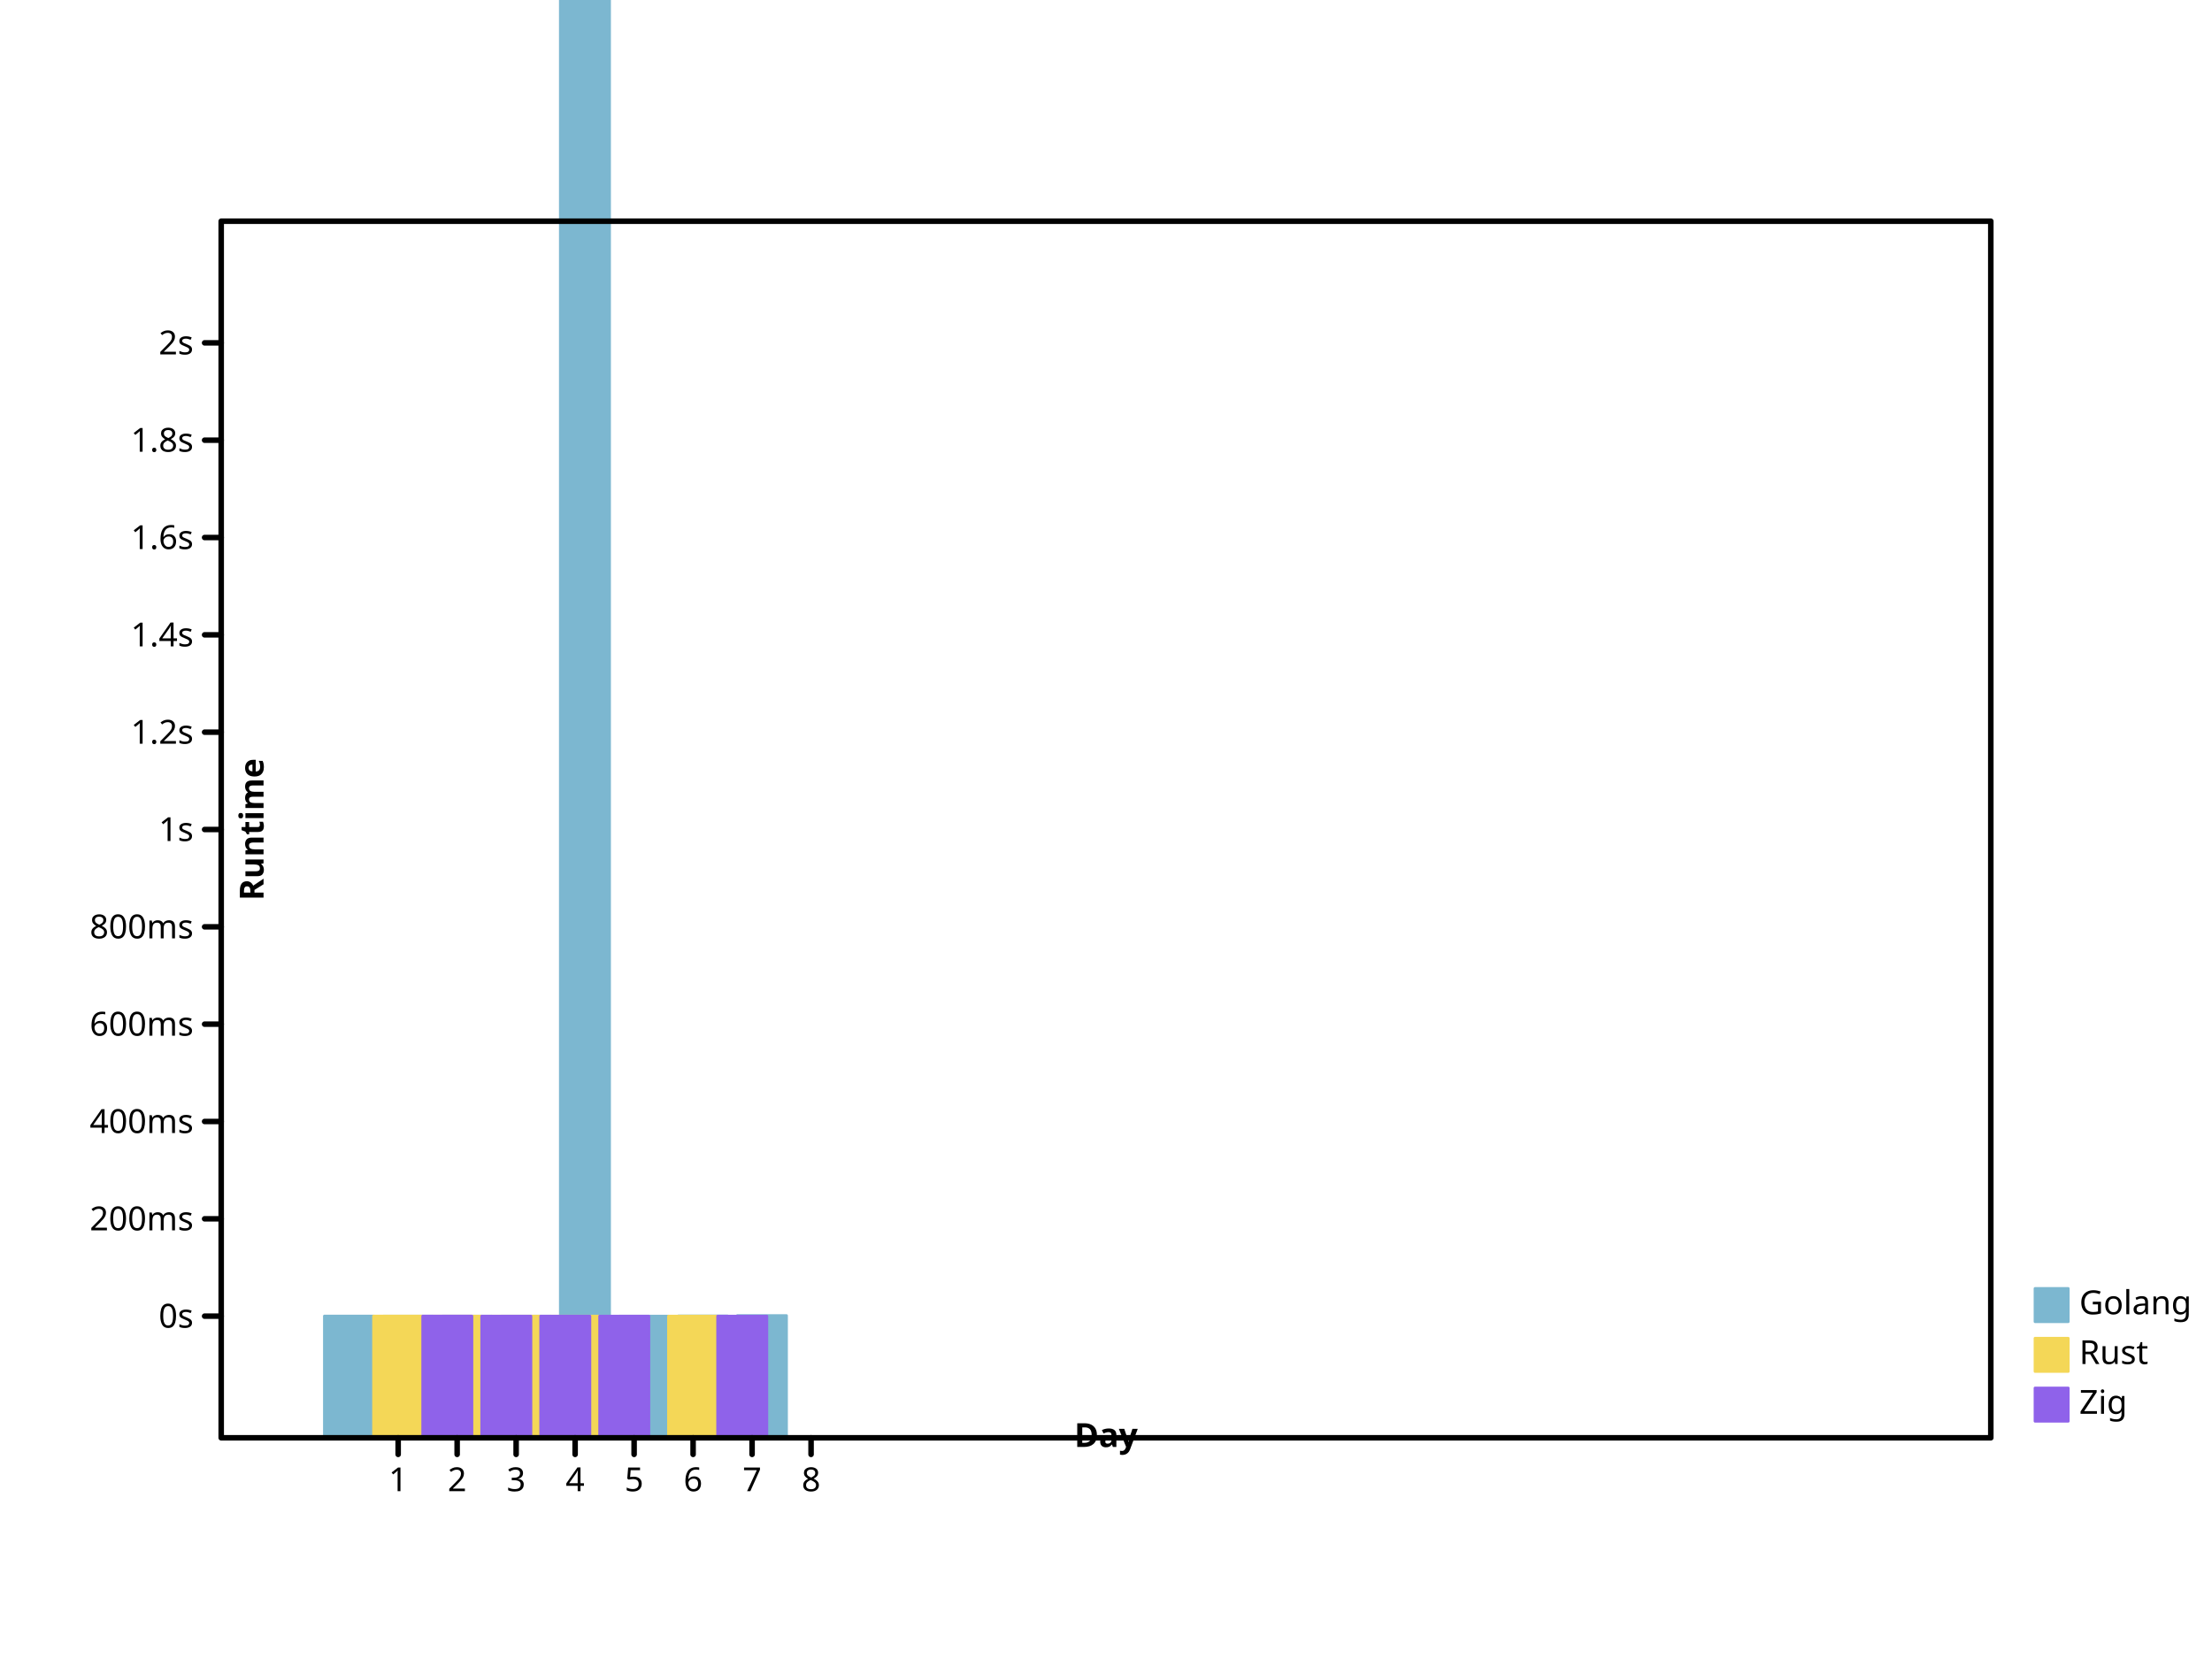
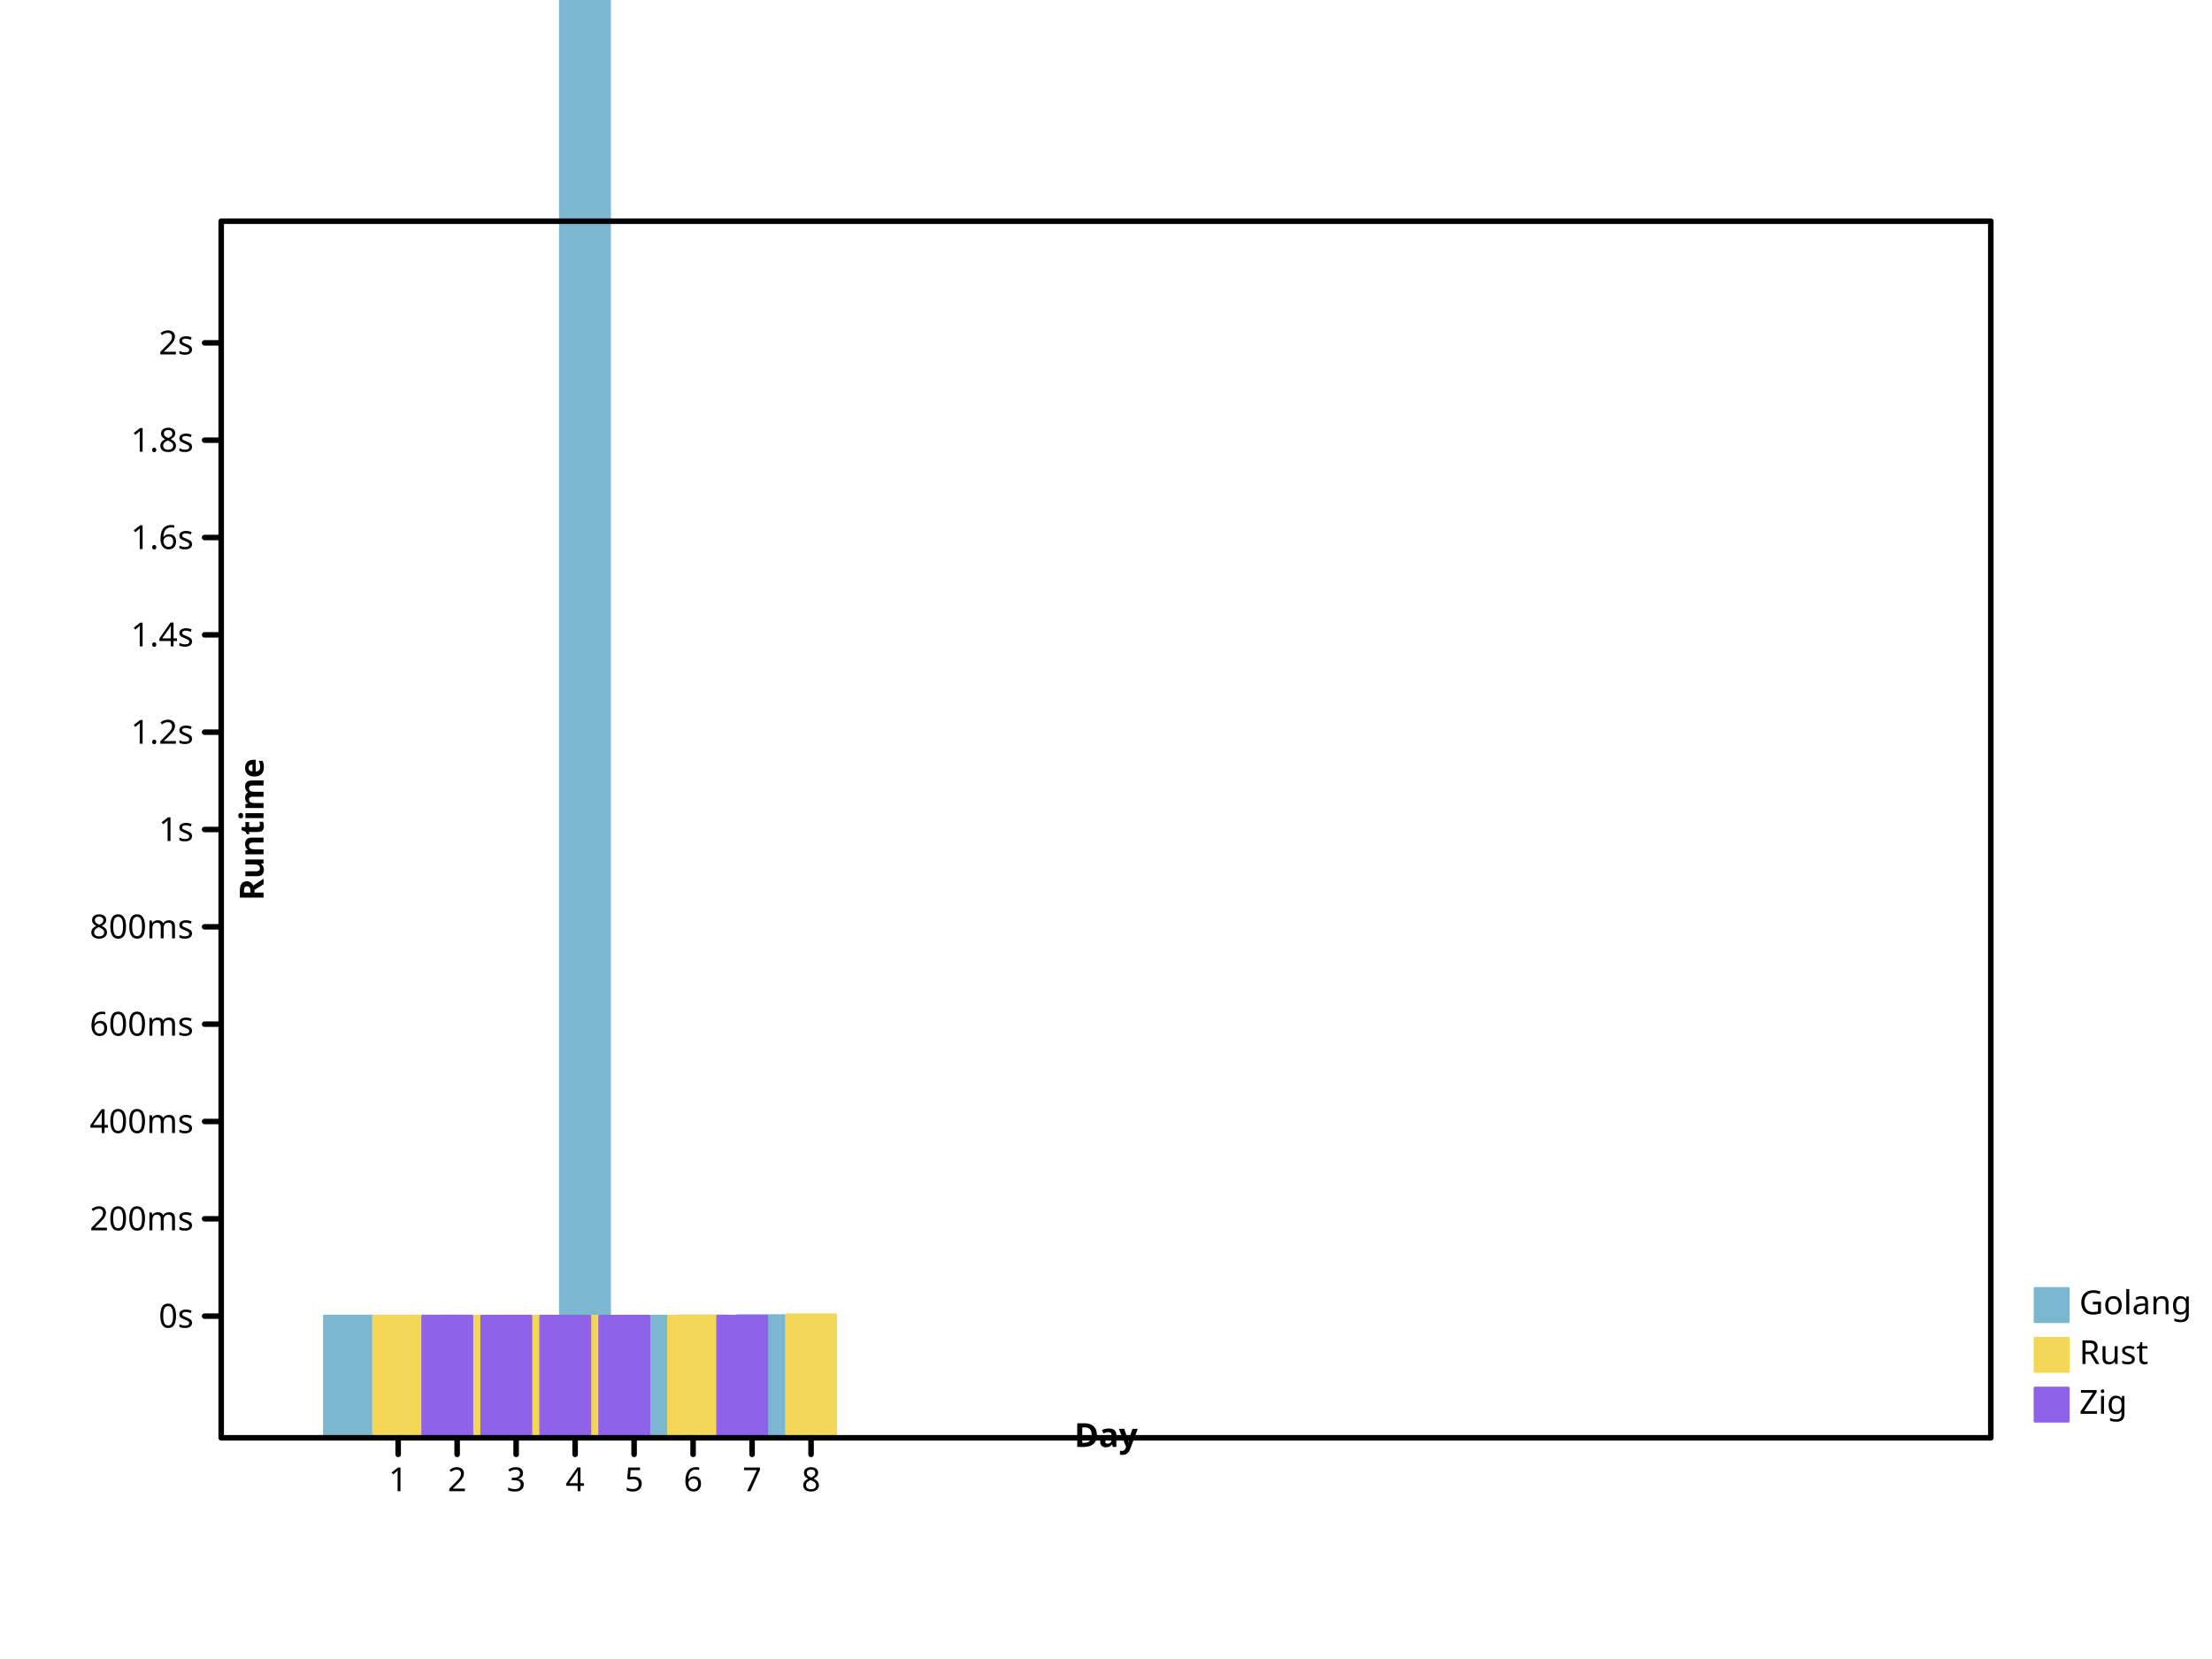
- <svg xmlns="http://www.w3.org/2000/svg" width="800" height="600" viewbox="0 0 800 600" preserveAspectRatio="xMidYMid meet">
+ <svg xmlns="http://www.w3.org/2000/svg" viewbox="0 0 800 600" preserveAspectRatio="xMidYMid meet" width="800" height="600">
  <defs>
    <marker markerHeight="2%" id="circle" viewBox="0 0 10 10 " refX="5" refY="5" markerUnits="userSpaceOnUse" markerWidth="2%">
-       <circle fill="none" stroke="black" cx="5" cy="5" r="3" />
+       <circle cx="5" cy="5" r="3" fill="none" stroke="black" />
    </marker>
-     <marker markerWidth="2%" markerHeight="2%" id="filled-circle" viewBox="0 0 10 10 " refX="5" refY="5" markerUnits="userSpaceOnUse">
-       <circle cx="5" cy="5" r="3" fill="black" stroke="none" />
+     <marker markerHeight="2%" id="filled-circle" viewBox="0 0 10 10 " refX="5" refY="5" markerUnits="userSpaceOnUse" markerWidth="2%">
+       <circle fill="black" stroke="none" cx="5" cy="5" r="3" />
    </marker>
    <marker id="square" viewBox="0 0 10 10 " refX="5" refY="5" markerUnits="userSpaceOnUse" markerWidth="2%" markerHeight="2%">
-       <rect height="6" fill="none" stroke="black" x="2" y="2" width="6" />
+       <rect stroke="black" x="2" y="2" width="6" height="6" fill="none" />
    </marker>
-     <marker markerHeight="2%" id="filled-square" viewBox="0 0 10 10 " refX="5" refY="5" markerUnits="userSpaceOnUse" markerWidth="2%">
-       <rect width="6" height="6" fill="black" stroke="none" x="2" y="2" />
+     <marker id="filled-square" viewBox="0 0 10 10 " refX="5" refY="5" markerUnits="userSpaceOnUse" markerWidth="2%" markerHeight="2%">
+       <rect height="6" fill="black" stroke="none" x="2" y="2" width="6" />
    </marker>
  </defs>
-   <g stroke-linejoin="round" transform="translate(80 520 )scale(1 -1 )" fill="hsl(198, 47%, 65%)" stroke="hsl(198, 47%, 65%)" stroke-width="1px" stroke-linecap="round">
-     <rect height="4.403267e+01" vector-effect="non-scaling-stroke" x="3.733333e+01" y="0" width="1.777778e+01" />
-     <rect y="0" width="1.777778e+01" height="4.400104e+01" vector-effect="non-scaling-stroke" x="5.866667e+01" />
-     <rect x="80" y="0" width="1.777778e+01" height="4.400471e+01" vector-effect="non-scaling-stroke" />
-     <rect x="1.013333e+02" y="0" width="1.777778e+01" height="4.400597e+01" vector-effect="non-scaling-stroke" />
-     <rect height="7.832963e+02" vector-effect="non-scaling-stroke" x="1.226667e+02" y="0" width="1.777778e+01" />
-     <rect y="0" width="1.777778e+01" height="4.400002e+01" vector-effect="non-scaling-stroke" x="1.440000e+02" />
+   <g stroke-width="1px" stroke-linecap="round" stroke-linejoin="round" transform="translate(80 520 )scale(1 -1 )" fill="hsl(198, 47%, 65%)" stroke="hsl(198, 47%, 65%)">
+     <rect width="1.777778e+01" height="4.403267e+01" vector-effect="non-scaling-stroke" x="3.733333e+01" y="0" />
+     <rect vector-effect="non-scaling-stroke" x="5.866667e+01" y="0" width="1.777778e+01" height="4.400104e+01" />
+     <rect width="1.777778e+01" height="4.400471e+01" vector-effect="non-scaling-stroke" x="80" y="0" />
+     <rect y="0" width="1.777778e+01" height="4.400597e+01" vector-effect="non-scaling-stroke" x="1.013333e+02" />
+     <rect y="0" width="1.777778e+01" height="7.832963e+02" vector-effect="non-scaling-stroke" x="1.226667e+02" />
+     <rect height="4.400002e+01" vector-effect="non-scaling-stroke" x="1.440000e+02" y="0" width="1.777778e+01" />
    <rect vector-effect="non-scaling-stroke" x="1.653333e+02" y="0" width="1.777778e+01" height="4.406514e+01" />
-     <rect vector-effect="non-scaling-stroke" x="1.866667e+02" y="0" width="1.777778e+01" height="4.419569e+01" />
+     <rect y="0" width="1.777778e+01" height="4.418861e+01" vector-effect="non-scaling-stroke" x="1.866667e+02" />
  </g>
-   <g stroke-linejoin="round" transform="translate(80 520 )scale(1 -1 )" fill="hsl(49, 88%, 65%)" stroke="hsl(49, 88%, 65%)" stroke-width="1px" stroke-linecap="round">
-     <rect height="4.401633e+01" vector-effect="non-scaling-stroke" x="5.511111e+01" y="0" width="1.777778e+01" />
-     <rect x="7.644444e+01" y="0" width="1.777778e+01" height="4.400042e+01" vector-effect="non-scaling-stroke" />
-     <rect x="9.777778e+01" y="0" width="1.777778e+01" height="4.400305e+01" vector-effect="non-scaling-stroke" />
-     <rect height="4.400333e+01" vector-effect="non-scaling-stroke" x="1.191111e+02" y="0" width="1.777778e+01" />
-     <rect vector-effect="non-scaling-stroke" x="1.617778e+02" y="0" width="1.777778e+01" height="4.400002e+01" />
+   <g stroke-linecap="round" stroke-linejoin="round" transform="translate(80 520 )scale(1 -1 )" fill="hsl(49, 88%, 65%)" stroke="hsl(49, 88%, 65%)" stroke-width="1px">
+     <rect y="0" width="1.777778e+01" height="4.401633e+01" vector-effect="non-scaling-stroke" x="5.511111e+01" />
+     <rect width="1.777778e+01" height="4.400042e+01" vector-effect="non-scaling-stroke" x="7.644444e+01" y="0" />
+     <rect height="4.400305e+01" vector-effect="non-scaling-stroke" x="9.777778e+01" y="0" width="1.777778e+01" />
+     <rect width="1.777778e+01" height="4.400333e+01" vector-effect="non-scaling-stroke" x="1.191111e+02" y="0" />
+     <rect width="1.777778e+01" height="4.400002e+01" vector-effect="non-scaling-stroke" x="1.617778e+02" y="0" />
+     <rect vector-effect="non-scaling-stroke" x="2.044444e+02" y="0" width="1.777778e+01" height="4.449101e+01" />
  </g>
-   <g transform="translate(80 520 )scale(1 -1 )" fill="hsl(260, 76%, 65%)" stroke="hsl(260, 76%, 65%)" stroke-width="1px" stroke-linecap="round" stroke-linejoin="round">
-     <rect width="1.777778e+01" height="4.401304e+01" vector-effect="non-scaling-stroke" x="7.288889e+01" y="0" />
+   <g stroke-linejoin="round" transform="translate(80 520 )scale(1 -1 )" fill="hsl(260, 76%, 65%)" stroke="hsl(260, 76%, 65%)" stroke-width="1px" stroke-linecap="round">
+     <rect vector-effect="non-scaling-stroke" x="7.288889e+01" y="0" width="1.777778e+01" height="4.401304e+01" />
    <rect x="9.422222e+01" y="0" width="1.777778e+01" height="4.400046e+01" vector-effect="non-scaling-stroke" />
-     <rect y="0" width="1.777778e+01" height="4.400245e+01" vector-effect="non-scaling-stroke" x="1.155556e+02" />
-     <rect width="1.777778e+01" height="4.400930e+01" vector-effect="non-scaling-stroke" x="1.368889e+02" y="0" />
-     <rect x="1.795556e+02" y="0" width="1.777778e+01" height="4.400002e+01" vector-effect="non-scaling-stroke" />
+     <rect height="4.400245e+01" vector-effect="non-scaling-stroke" x="1.155556e+02" y="0" width="1.777778e+01" />
+     <rect y="0" width="1.777778e+01" height="4.400930e+01" vector-effect="non-scaling-stroke" x="1.368889e+02" />
+     <rect vector-effect="non-scaling-stroke" x="1.795556e+02" y="0" width="1.777778e+01" height="4.400002e+01" />
  </g>
-   <g font-style="normal" stroke-linecap="round" font-weight="normal" text-anchor="start" dominant-baseline="hanging" stroke-width="1px" stroke-linejoin="round" stroke="hsl(198, 47%, 65%)" font-family="sans-serif" fill="hsl(198, 47%, 65%)" font-size="12px">
-     <rect width="12" height="12" vector-effect="non-scaling-stroke" x="736" y="466" />
+   <g font-style="normal" font-weight="normal" stroke="hsl(198, 47%, 65%)" stroke-width="1px" stroke-linecap="round" font-family="sans-serif" dominant-baseline="hanging" font-size="12px" text-anchor="start" fill="hsl(198, 47%, 65%)" stroke-linejoin="round">
+     <rect vector-effect="non-scaling-stroke" x="736" y="466" width="12" height="12" />
    <g stroke="black" fill="black">
      <text stroke="none" vector-effect="non-scaling-stroke" x="752" y="466" dominant-baseline="hanging">Golang</text>
    </g>
-     <g fill="hsl(49, 88%, 65%)" text-anchor="start" stroke="hsl(49, 88%, 65%)" stroke-width="1px" font-size="12px" stroke-linecap="round" font-family="sans-serif" font-weight="normal" dominant-baseline="hanging" stroke-linejoin="round" font-style="normal">
-       <rect height="12" vector-effect="non-scaling-stroke" x="736" y="484" width="12" />
+     <g text-anchor="start" font-family="sans-serif" dominant-baseline="hanging" stroke="hsl(49, 88%, 65%)" font-size="12px" font-style="normal" font-weight="normal" stroke-linecap="round" fill="hsl(49, 88%, 65%)" stroke-width="1px" stroke-linejoin="round">
+       <rect width="12" height="12" vector-effect="non-scaling-stroke" x="736" y="484" />
      <g fill="black" stroke="black">
-         <text vector-effect="non-scaling-stroke" x="752" y="484" dominant-baseline="hanging" stroke="none">Rust</text>
+         <text y="484" dominant-baseline="hanging" stroke="none" vector-effect="non-scaling-stroke" x="752">Rust</text>
      </g>
-       <g font-style="normal" fill="hsl(260, 76%, 65%)" stroke-width="1px" font-family="sans-serif" dominant-baseline="hanging" stroke="hsl(260, 76%, 65%)" font-size="12px" font-weight="normal" text-anchor="start" stroke-linecap="round" stroke-linejoin="round">
-         <rect height="12" vector-effect="non-scaling-stroke" x="736" y="502" width="12" />
-         <g fill="black" stroke="black">
-           <text dominant-baseline="hanging" stroke="none" vector-effect="non-scaling-stroke" x="752" y="502">Zig</text>
-           <g font-size="12px" fill="none" stroke-linecap="round" dominant-baseline="hanging" font-style="normal" font-weight="normal" text-anchor="start" stroke-width="2px" font-family="sans-serif" stroke-linejoin="round">
-             <rect x="80" y="80" width="640" height="440" vector-effect="non-scaling-stroke" />
+       <g font-family="sans-serif" font-size="12px" font-weight="normal" text-anchor="start" stroke="hsl(260, 76%, 65%)" stroke-linecap="round" dominant-baseline="hanging" stroke-linejoin="round" font-style="normal" fill="hsl(260, 76%, 65%)" stroke-width="1px">
+         <rect y="502" width="12" height="12" vector-effect="non-scaling-stroke" x="736" />
+         <g stroke="black" fill="black">
+           <text stroke="none" vector-effect="non-scaling-stroke" x="752" y="502" dominant-baseline="hanging">Zig</text>
+           <g stroke-width="2px" stroke-linecap="round" text-anchor="start" font-family="sans-serif" font-style="normal" fill="none" stroke-linejoin="round" font-size="12px" font-weight="normal" dominant-baseline="hanging">
+             <rect height="440" vector-effect="non-scaling-stroke" x="80" y="80" width="640" />
          </g>
-           <g fill="none" font-style="normal" stroke="black" stroke-linecap="round" dominant-baseline="hanging" transform="translate(80 520 )scale(1 -1 )" stroke-linejoin="round" font-size="12px" font-family="sans-serif" font-weight="normal" text-anchor="start" stroke-width="2px">
+           <g stroke="black" transform="translate(80 520 )scale(1 -1 )" font-family="sans-serif" dominant-baseline="hanging" stroke-linejoin="round" font-size="12px" text-anchor="start" fill="none" font-style="normal" font-weight="normal" stroke-width="2px" stroke-linecap="round">
            <path vector-effect="non-scaling-stroke" d="M64,0 L64,-6 M8.533333e+01,0 L8.533333e+01,-6 M1.066667e+02,0 L1.066667e+02,-6 M128,0 L128,-6 M1.493333e+02,0 L1.493333e+02,-6 M1.706667e+02,0 L1.706667e+02,-6 M192,0 L192,-6 M2.133333e+02,0 L2.133333e+02,-6 " />
          </g>
-           <g font-weight="normal" font-family="sans-serif" fill="black" stroke-linecap="round" font-size="12px" font-style="normal" stroke-width="2px" text-anchor="middle" dominant-baseline="hanging" transform="translate(80 520 )scale(1 1 )" stroke="black" stroke-linejoin="round">
-             <text stroke="none" vector-effect="non-scaling-stroke" x="64" y="10" dominant-baseline="hanging">1</text>
+           <g stroke="black" font-family="sans-serif" dominant-baseline="hanging" transform="translate(80 520 )scale(1 1 )" font-size="12px" font-style="normal" font-weight="normal" text-anchor="middle" stroke-linecap="round" stroke-width="2px" stroke-linejoin="round" fill="black">
+             <text y="10" dominant-baseline="hanging" stroke="none" vector-effect="non-scaling-stroke" x="64">1</text>
            <text y="10" dominant-baseline="hanging" stroke="none" vector-effect="non-scaling-stroke" x="8.533333e+01">2</text>
-             <text vector-effect="non-scaling-stroke" x="1.066667e+02" y="10" dominant-baseline="hanging" stroke="none">3</text>
-             <text stroke="none" vector-effect="non-scaling-stroke" x="128" y="10" dominant-baseline="hanging">4</text>
-             <text dominant-baseline="hanging" stroke="none" vector-effect="non-scaling-stroke" x="1.493333e+02" y="10">5</text>
-             <text x="1.706667e+02" y="10" dominant-baseline="hanging" stroke="none" vector-effect="non-scaling-stroke">6</text>
+             <text y="10" dominant-baseline="hanging" stroke="none" vector-effect="non-scaling-stroke" x="1.066667e+02">3</text>
+             <text x="128" y="10" dominant-baseline="hanging" stroke="none" vector-effect="non-scaling-stroke">4</text>
+             <text stroke="none" vector-effect="non-scaling-stroke" x="1.493333e+02" y="10" dominant-baseline="hanging">5</text>
+             <text y="10" dominant-baseline="hanging" stroke="none" vector-effect="non-scaling-stroke" x="1.706667e+02">6</text>
            <text vector-effect="non-scaling-stroke" x="192" y="10" dominant-baseline="hanging" stroke="none">7</text>
-             <text x="2.133333e+02" y="10" dominant-baseline="hanging" stroke="none" vector-effect="non-scaling-stroke">8</text>
+             <text dominant-baseline="hanging" stroke="none" vector-effect="non-scaling-stroke" x="2.133333e+02" y="10">8</text>
          </g>
-           <g stroke="black" stroke-linecap="round" font-family="sans-serif" font-weight="bold" fill="black" stroke-width="2px" stroke-linejoin="round" transform="translate(80 520 )scale(1 1 )rotate(0 0 0 )" font-size="12px" dominant-baseline="baseline" font-style="normal" text-anchor="middle">
-             <text stroke="none" vector-effect="non-scaling-stroke" x="320" y="-6" dominant-baseline="baseline">Day</text>
+           <g font-size="12px" font-weight="bold" fill="black" stroke="black" stroke-linecap="round" dominant-baseline="baseline" transform="translate(80 520 )scale(1 1 )rotate(0 0 0 )" font-style="normal" text-anchor="middle" stroke-width="2px" stroke-linejoin="round" font-family="sans-serif">
+             <text vector-effect="non-scaling-stroke" x="320" y="-6" dominant-baseline="baseline" stroke="none">Day</text>
          </g>
-           <g stroke-linejoin="round" font-size="12px" font-family="sans-serif" dominant-baseline="baseline" transform="translate(80 520 )scale(1 -1 )" fill="black" stroke-width="2px" font-style="normal" stroke="black" stroke-linecap="round" font-weight="bold" text-anchor="middle">
-             <path vector-effect="non-scaling-stroke" d="M0,44 L-6,44 M0,7.920000e+01 L-6,7.920000e+01 M0,1.144000e+02 L-6,1.144000e+02 M0,1.496000e+02 L-6,1.496000e+02 M0,1.848000e+02 L-6,1.848000e+02 M0,220 L-6,220 M0,2.552000e+02 L-6,2.552000e+02 M0,2.904000e+02 L-6,2.904000e+02 M0,3.256000e+02 L-6,3.256000e+02 M0,3.608000e+02 L-6,3.608000e+02 M0,396 L-6,396 " />
+           <g stroke-linejoin="round" font-size="12px" stroke-linecap="round" font-family="sans-serif" dominant-baseline="baseline" transform="translate(80 520 )scale(1 -1 )" font-weight="bold" text-anchor="middle" fill="black" stroke="black" stroke-width="2px" font-style="normal">
+             <path d="M0,44 L-6,44 M0,7.920000e+01 L-6,7.920000e+01 M0,1.144000e+02 L-6,1.144000e+02 M0,1.496000e+02 L-6,1.496000e+02 M0,1.848000e+02 L-6,1.848000e+02 M0,220 L-6,220 M0,2.552000e+02 L-6,2.552000e+02 M0,2.904000e+02 L-6,2.904000e+02 M0,3.256000e+02 L-6,3.256000e+02 M0,3.608000e+02 L-6,3.608000e+02 M0,396 L-6,396 " vector-effect="non-scaling-stroke" />
          </g>
-           <g font-family="sans-serif" text-anchor="end" stroke-width="2px" font-size="12px" font-style="normal" stroke="black" stroke-linecap="round" font-weight="normal" dominant-baseline="middle" fill="black" stroke-linejoin="round" transform="translate(80 520 )scale(1 1 )">
-             <text vector-effect="non-scaling-stroke" x="-10" y="-44" dominant-baseline="middle" stroke="none">0s</text>
-             <text x="-10" y="-7.920000e+01" dominant-baseline="middle" stroke="none" vector-effect="non-scaling-stroke">200ms</text>
+           <g stroke="black" stroke-width="2px" font-family="sans-serif" dominant-baseline="middle" font-size="12px" font-weight="normal" text-anchor="end" fill="black" stroke-linejoin="round" stroke-linecap="round" transform="translate(80 520 )scale(1 1 )" font-style="normal">
+             <text x="-10" y="-44" dominant-baseline="middle" stroke="none" vector-effect="non-scaling-stroke">0s</text>
+             <text y="-7.920000e+01" dominant-baseline="middle" stroke="none" vector-effect="non-scaling-stroke" x="-10">200ms</text>
            <text stroke="none" vector-effect="non-scaling-stroke" x="-10" y="-1.144000e+02" dominant-baseline="middle">400ms</text>
            <text stroke="none" vector-effect="non-scaling-stroke" x="-10" y="-1.496000e+02" dominant-baseline="middle">600ms</text>
-             <text y="-1.848000e+02" dominant-baseline="middle" stroke="none" vector-effect="non-scaling-stroke" x="-10">800ms</text>
-             <text stroke="none" vector-effect="non-scaling-stroke" x="-10" y="-220" dominant-baseline="middle">1s</text>
-             <text stroke="none" vector-effect="non-scaling-stroke" x="-10" y="-2.552000e+02" dominant-baseline="middle">1.2s</text>
-             <text x="-10" y="-2.904000e+02" dominant-baseline="middle" stroke="none" vector-effect="non-scaling-stroke">1.4s</text>
+             <text stroke="none" vector-effect="non-scaling-stroke" x="-10" y="-1.848000e+02" dominant-baseline="middle">800ms</text>
+             <text y="-220" dominant-baseline="middle" stroke="none" vector-effect="non-scaling-stroke" x="-10">1s</text>
+             <text y="-2.552000e+02" dominant-baseline="middle" stroke="none" vector-effect="non-scaling-stroke" x="-10">1.2s</text>
+             <text stroke="none" vector-effect="non-scaling-stroke" x="-10" y="-2.904000e+02" dominant-baseline="middle">1.4s</text>
            <text stroke="none" vector-effect="non-scaling-stroke" x="-10" y="-3.256000e+02" dominant-baseline="middle">1.6s</text>
-             <text vector-effect="non-scaling-stroke" x="-10" y="-3.608000e+02" dominant-baseline="middle" stroke="none">1.8s</text>
-             <text x="-10" y="-396" dominant-baseline="middle" stroke="none" vector-effect="non-scaling-stroke">2s</text>
+             <text dominant-baseline="middle" stroke="none" vector-effect="non-scaling-stroke" x="-10" y="-3.608000e+02">1.8s</text>
+             <text vector-effect="non-scaling-stroke" x="-10" y="-396" dominant-baseline="middle" stroke="none">2s</text>
          </g>
-           <g stroke-linecap="round" font-family="sans-serif" fill="black" stroke-width="2px" text-anchor="middle" dominant-baseline="hanging" transform="translate(80 520 )scale(1 1 )rotate(-90 0 0 )" stroke="black" font-size="12px" font-style="normal" stroke-linejoin="round" font-weight="bold">
+           <g fill="black" font-size="12px" font-style="normal" dominant-baseline="hanging" font-weight="bold" stroke="black" stroke-width="2px" stroke-linejoin="round" stroke-linecap="round" font-family="sans-serif" transform="translate(80 520 )scale(1 1 )rotate(-90 0 0 )" text-anchor="middle">
            <text stroke="none" vector-effect="non-scaling-stroke" x="220" y="6" dominant-baseline="hanging">Runtime</text>
          </g>
        </g>
      </g>
    </g>
  </g>
</svg>
